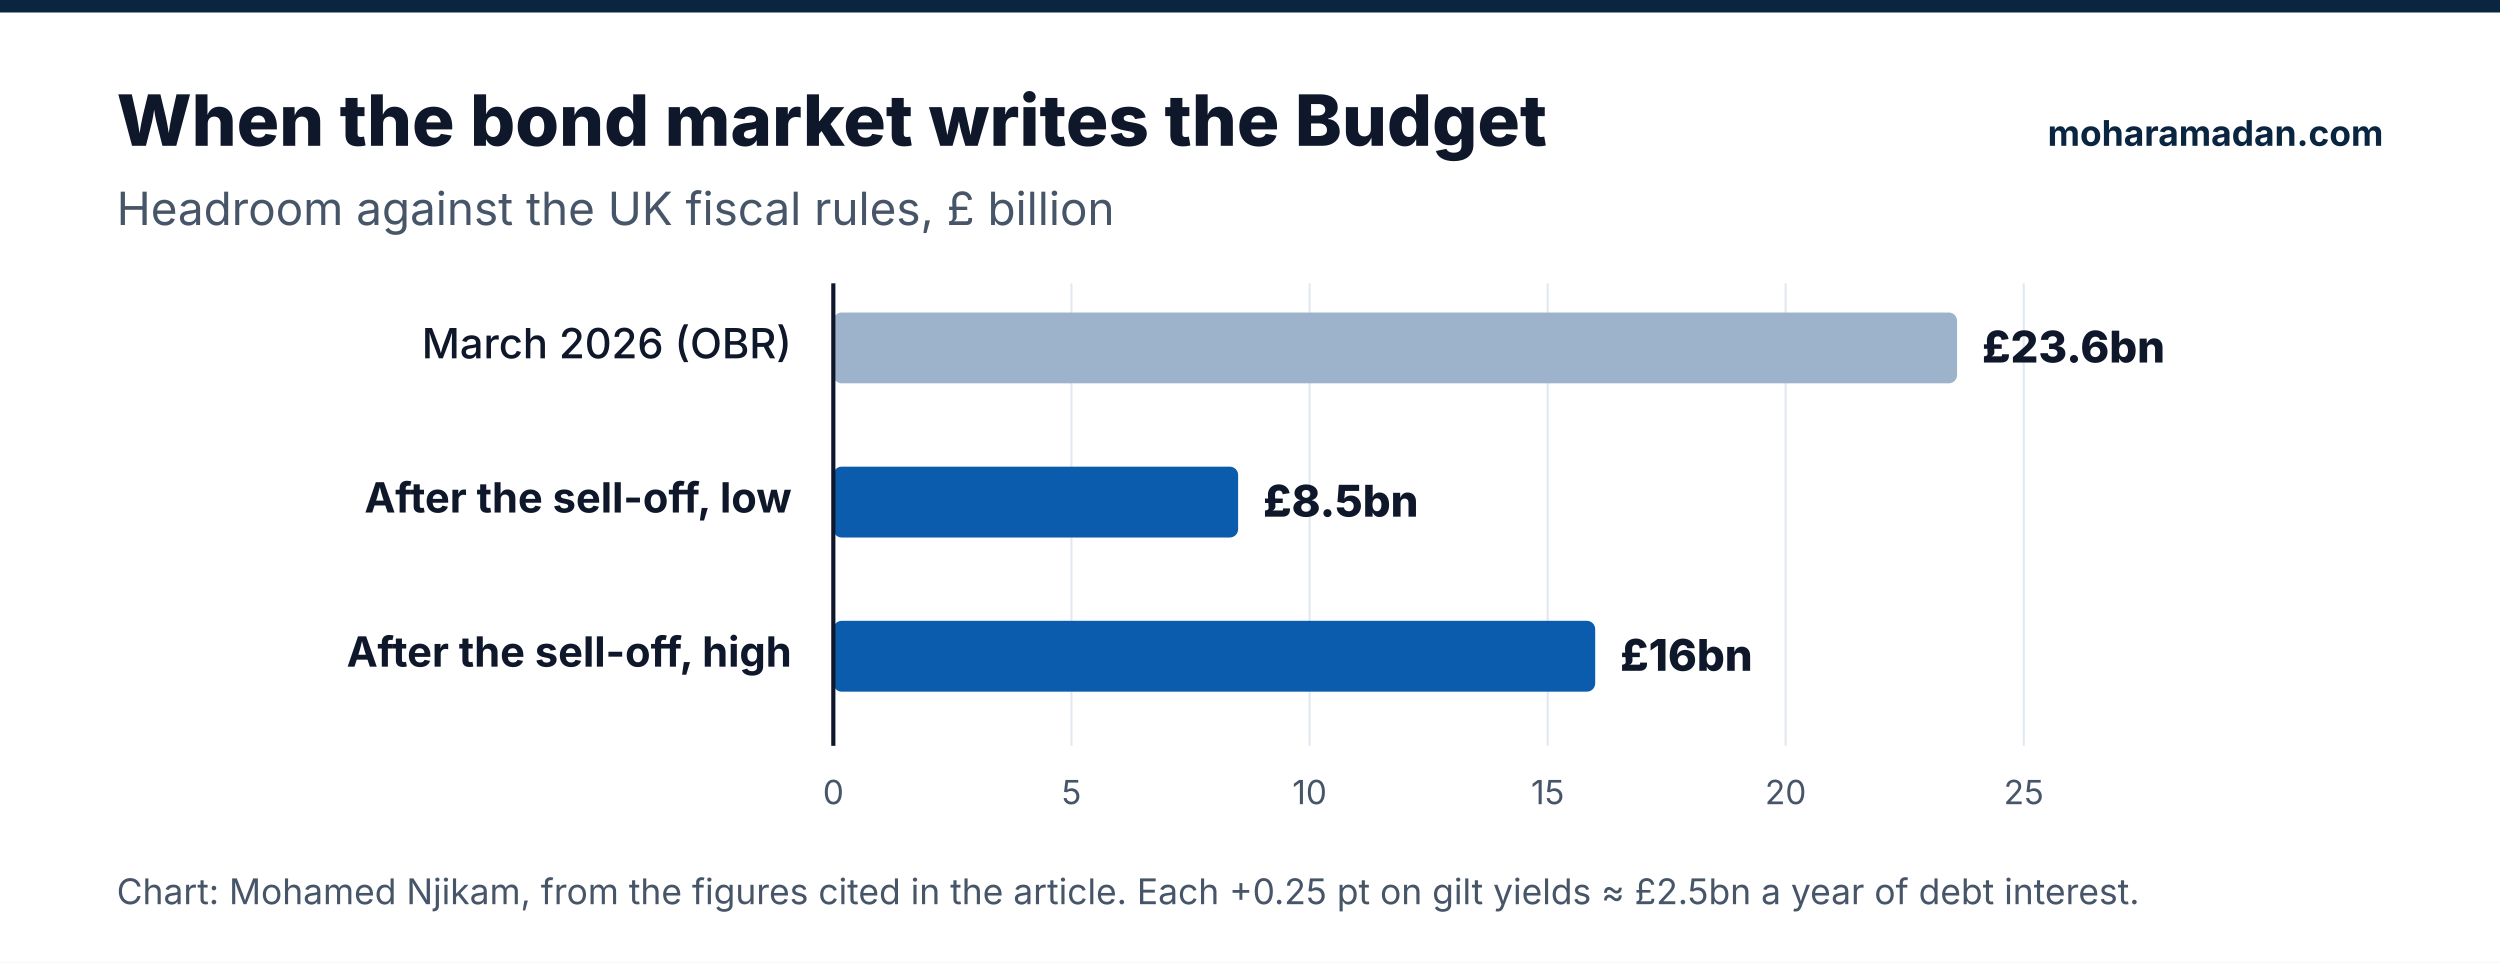
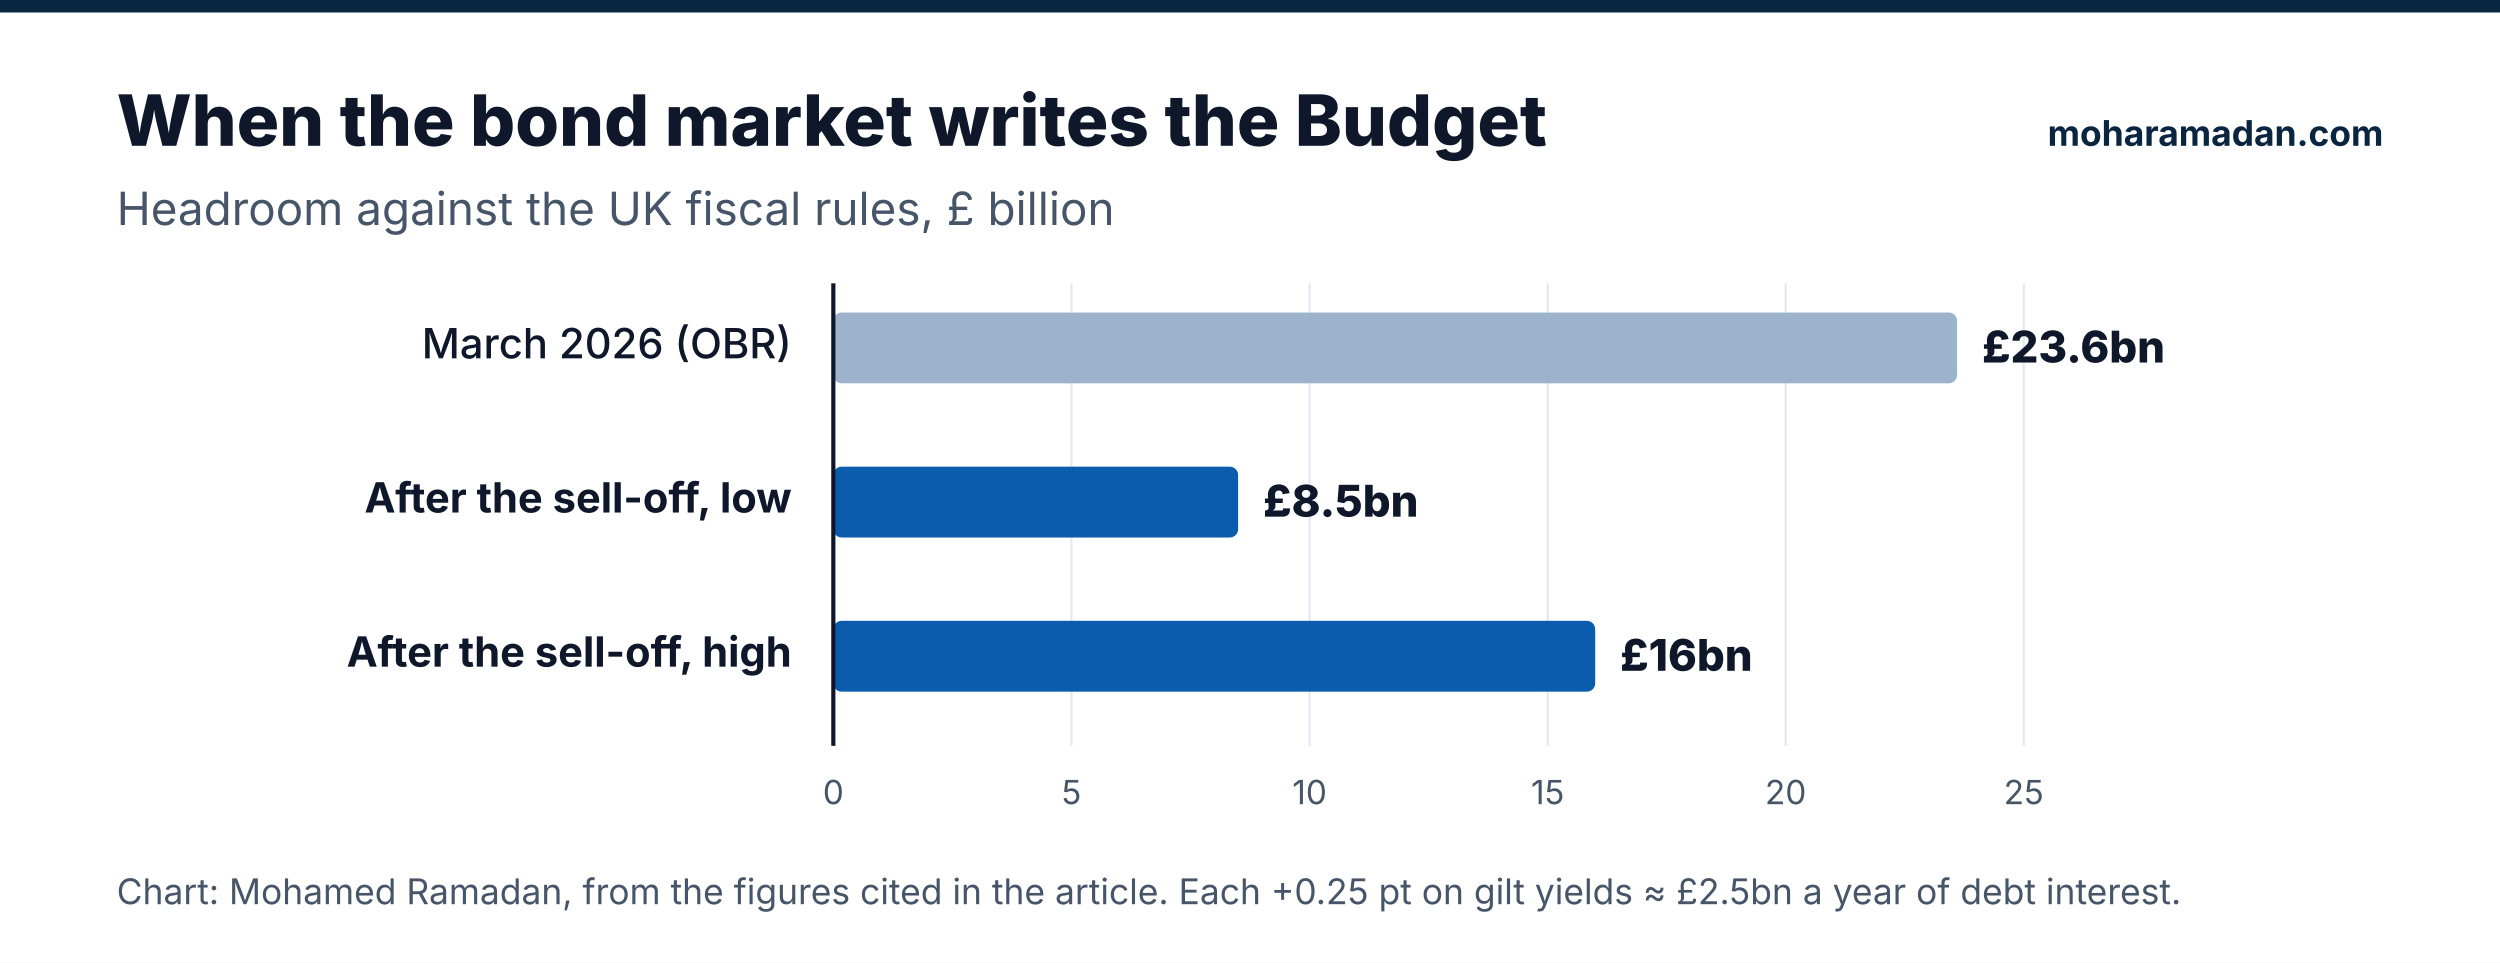
<svg xmlns="http://www.w3.org/2000/svg" viewBox="0 0 1200 462" width="1200" height="462" font-family="Inter, 'Helvetica Neue', Helvetica, Arial, sans-serif">
  <rect width="1200" height="462" fill="#FFFFFF" />
  <rect x="0" y="0" width="1200" height="6" fill="#0A2540" />
  <text x="56" y="70" font-size="34" font-weight="800" fill="#0F172A">When the bond market writes the Budget</text>
  <text x="56" y="108" font-size="22" fill="#475569">Headroom against the UK fiscal rules, £ billion</text>
  <line x1="400.0" y1="136" x2="400.0" y2="358" stroke="#E2E8F0" stroke-width="1" />
  <text x="400.0" y="386" font-size="16" fill="#475569" text-anchor="middle">0</text>
  <line x1="514.3" y1="136" x2="514.3" y2="358" stroke="#E2E8F0" stroke-width="1" />
  <text x="514.3" y="386" font-size="16" fill="#475569" text-anchor="middle">5</text>
  <line x1="628.6" y1="136" x2="628.6" y2="358" stroke="#E2E8F0" stroke-width="1" />
  <text x="628.6" y="386" font-size="16" fill="#475569" text-anchor="middle">10</text>
  <line x1="742.9" y1="136" x2="742.9" y2="358" stroke="#E2E8F0" stroke-width="1" />
  <text x="742.9" y="386" font-size="16" fill="#475569" text-anchor="middle">15</text>
  <line x1="857.1" y1="136" x2="857.1" y2="358" stroke="#E2E8F0" stroke-width="1" />
  <text x="857.1" y="386" font-size="16" fill="#475569" text-anchor="middle">20</text>
  <line x1="971.4" y1="136" x2="971.4" y2="358" stroke="#E2E8F0" stroke-width="1" />
  <text x="971.4" y="386" font-size="16" fill="#475569" text-anchor="middle">25</text>
  <text x="380" y="172" font-size="20" fill="#0F172A" text-anchor="end" font-weight="500">March 2026 (OBR)</text>
  <rect x="400" y="150" width="539.4" height="34" rx="4" fill="#9DB3CC" />
  <text x="951.4" y="174" font-size="21" font-weight="800" fill="#0F172A">£23.6bn</text>
  <text x="380" y="246" font-size="20" fill="#0F172A" text-anchor="end" font-weight="700">After the sell-off, low</text>
  <rect x="400" y="224" width="194.3" height="34" rx="4" fill="#0B5CAD" />
  <text x="606.3" y="248" font-size="21" font-weight="800" fill="#0F172A">£8.5bn</text>
  <text x="380" y="320" font-size="20" fill="#0F172A" text-anchor="end" font-weight="700">After the sell-off, high</text>
  <rect x="400" y="298" width="365.7" height="34" rx="4" fill="#0B5CAD" />
  <text x="777.7" y="322" font-size="21" font-weight="800" fill="#0F172A">£16bn</text>
  <line x1="400" y1="136" x2="400" y2="358" stroke="#0F172A" stroke-width="2" />
-   <text x="56" y="434" font-size="17" fill="#475569">Chart: Mohamed Njikam, from the figures cited in the article. Each +0.25 pt on gilt yields ≈ £2.5bn a year of debt interest.</text>
+   <text x="56" y="434" font-size="17" fill="#475569">Chart: Mohamed Ramadan, from the figures cited in the article. Each +0.25 pt on gilt yields ≈ £2.5bn a year of debt interest.</text>
  <text x="1144" y="70" font-size="17" font-weight="700" fill="#0A2540" text-anchor="end">moharamadan.com</text>
</svg>
